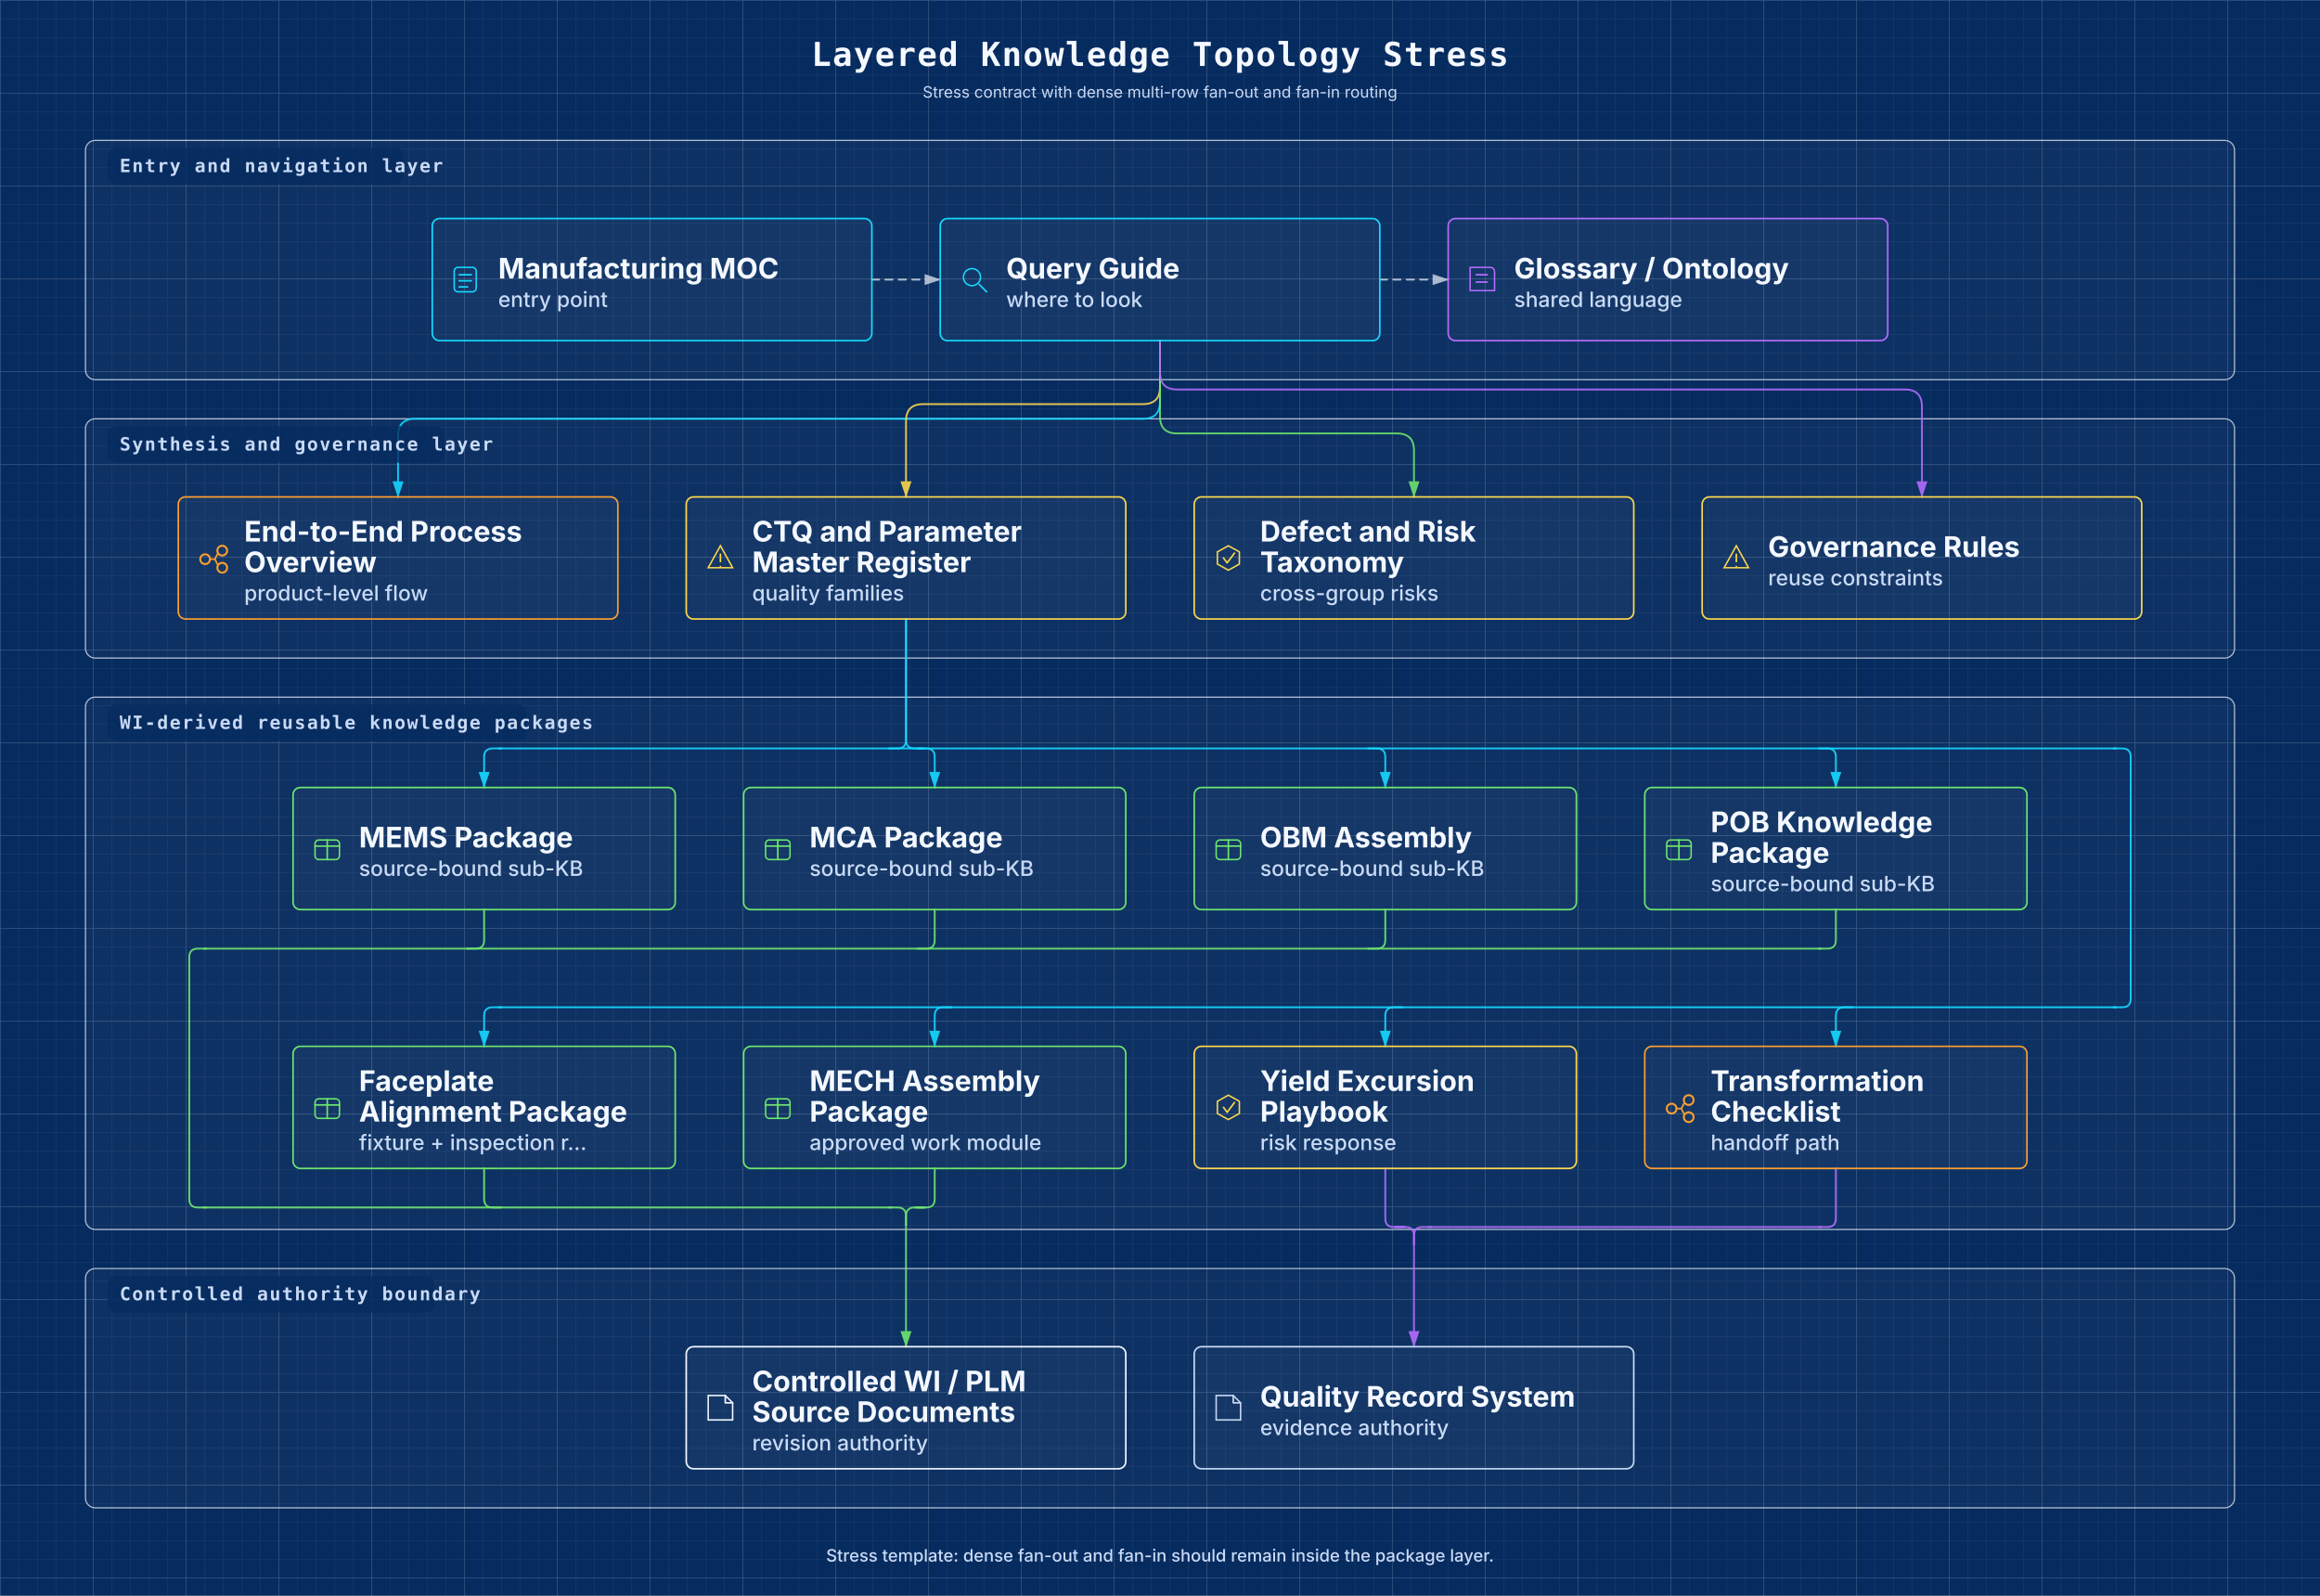
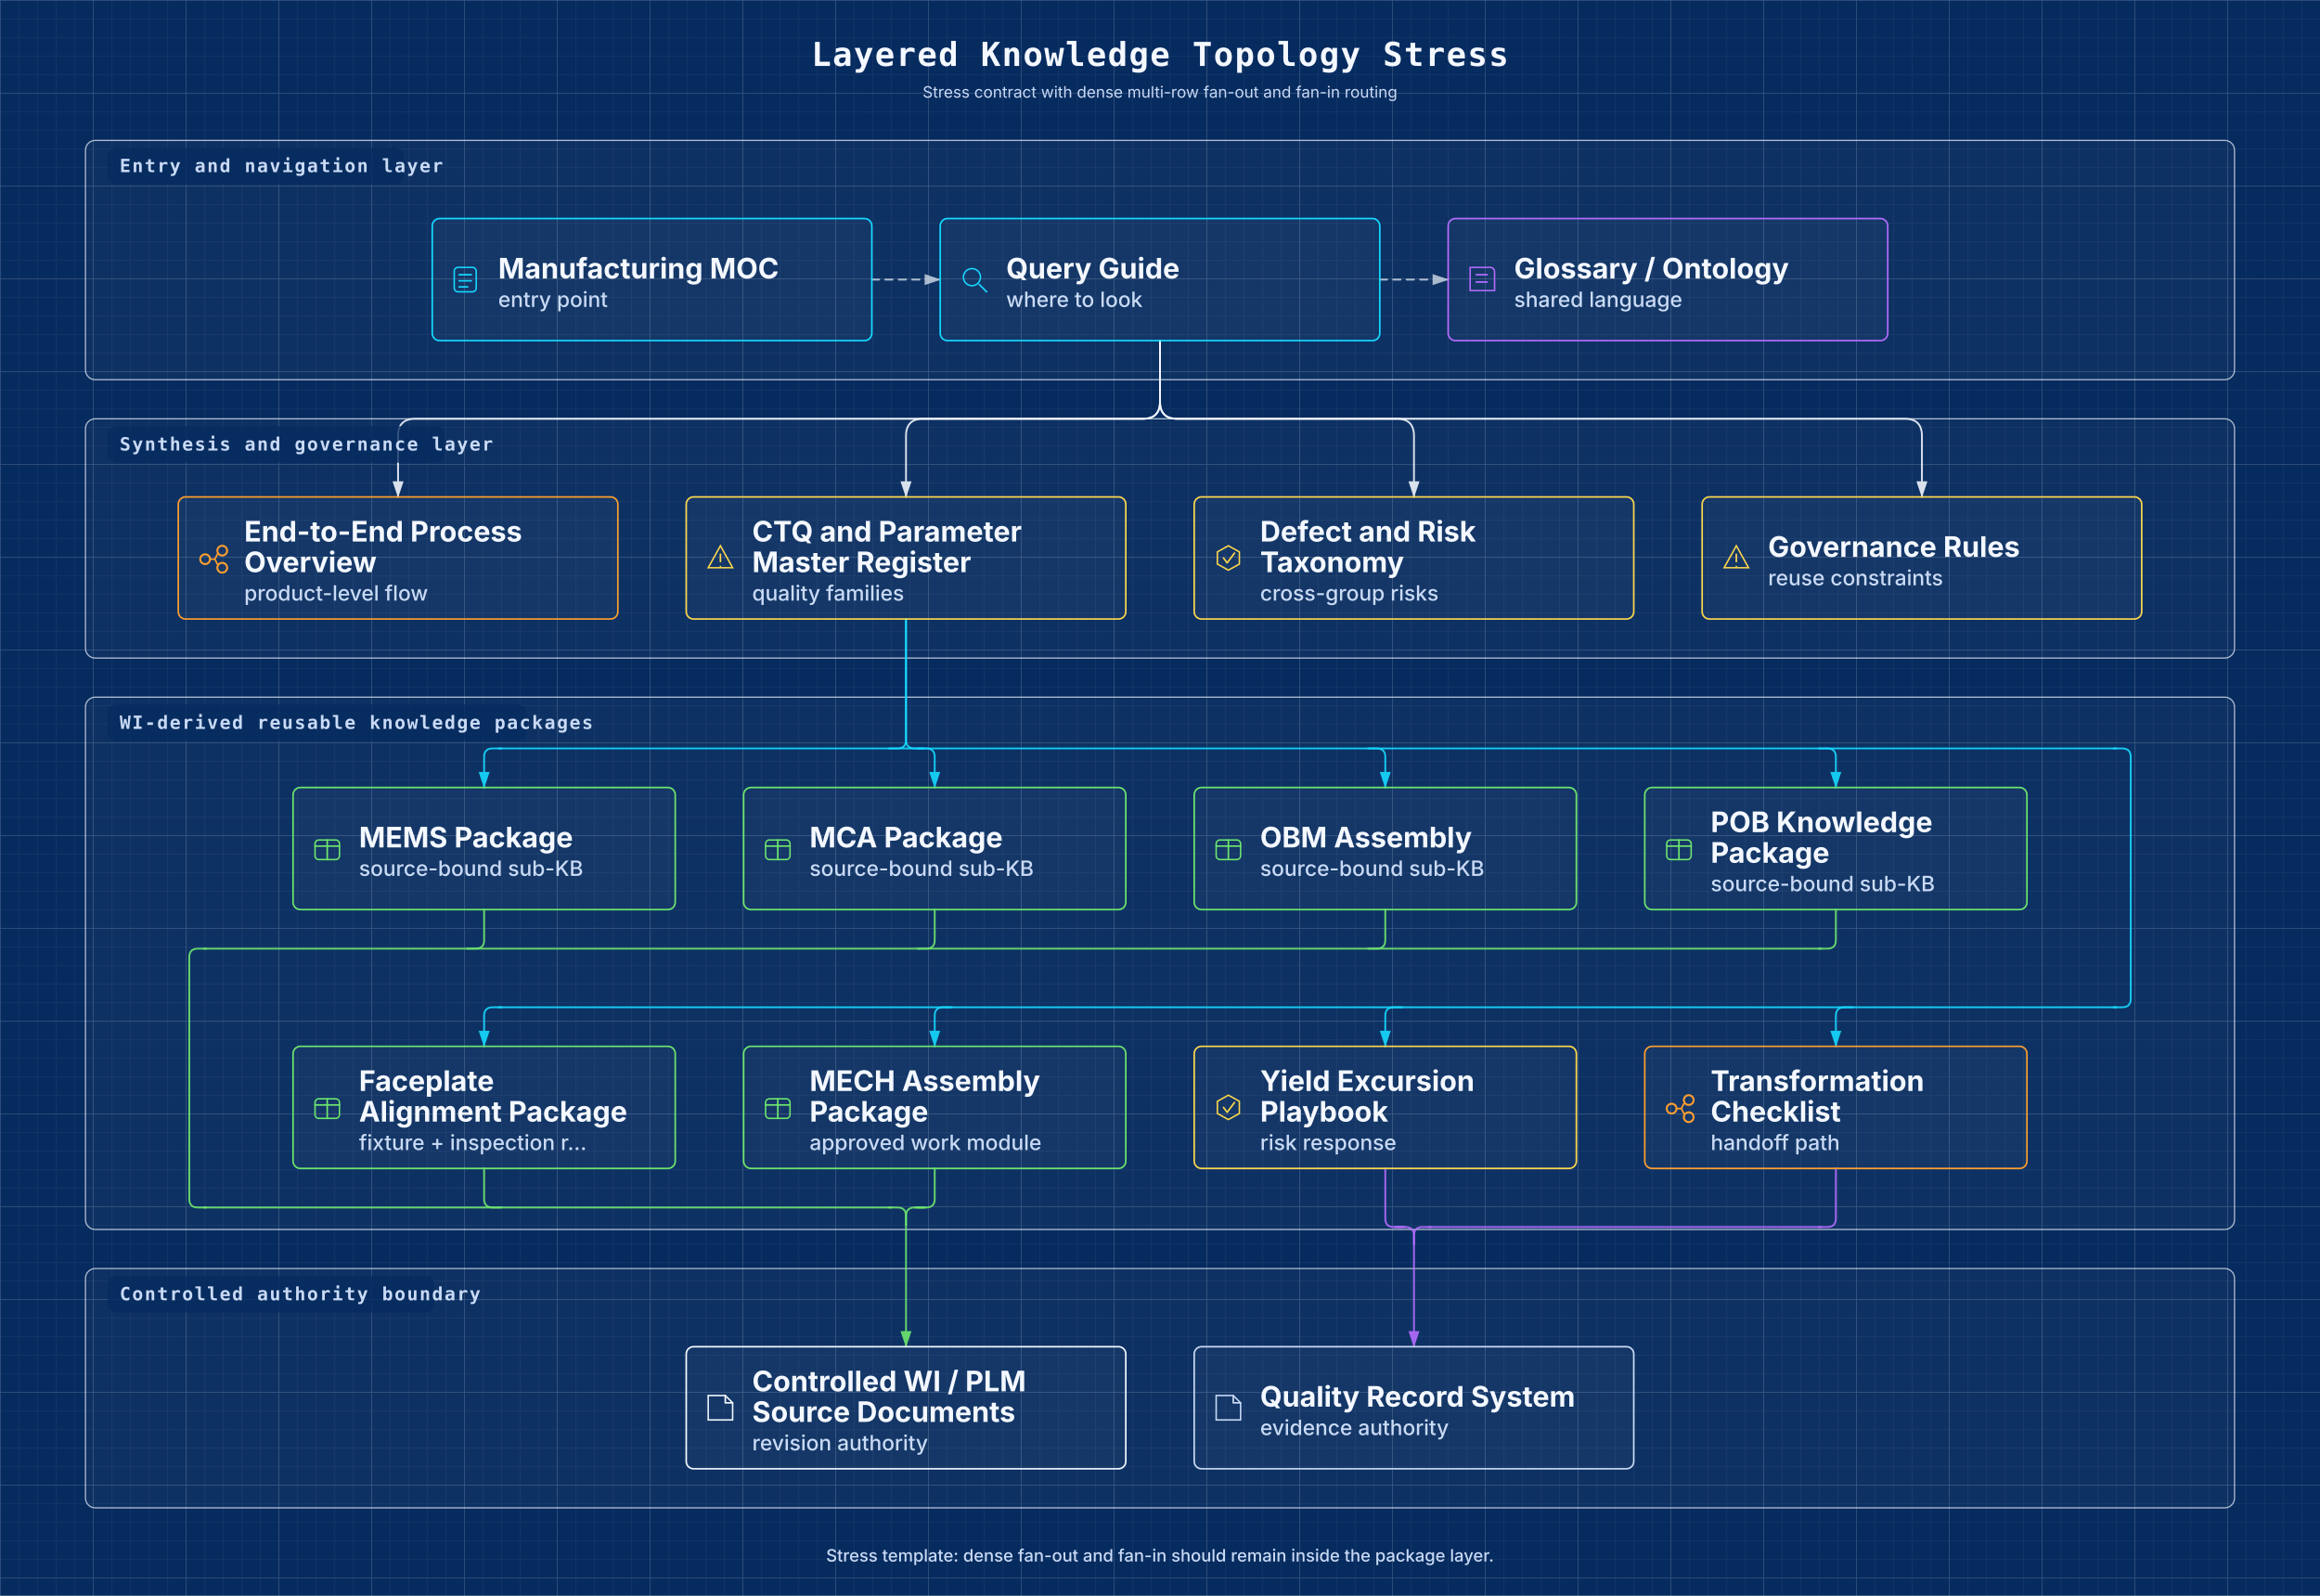
<svg xmlns="http://www.w3.org/2000/svg" width="1900" height="1307" viewBox="0 0 1900 1307" role="img" aria-label="Layered Knowledge Topology Stress" data-style="accent-blueprint" data-diagram-type="layered_knowledge_topology">
  <defs>
    <pattern id="blueprint-grid-small" width="15.2" height="15.2" patternUnits="userSpaceOnUse">
      <path d="M 15.2 0 H 0 V 15.2" fill="none" stroke="#FFFFFF" stroke-opacity="0.08" stroke-width="0.89" />
    </pattern>
    <pattern id="blueprint-grid" width="76" height="76" patternUnits="userSpaceOnUse">
      <rect width="76" height="76" fill="url(#blueprint-grid-small)" />
      <path d="M 76 0 H 0 V 76" fill="none" stroke="#FFFFFF" stroke-opacity="0.14" stroke-width="1.27" />
    </pattern>
    <marker id="arrow" markerWidth="10" markerHeight="10" refX="8.5" refY="3" orient="auto" markerUnits="strokeWidth">
      <path d="M0,0 L0,6 L9,3 z" fill="context-stroke" />
    </marker>
    <marker id="arrow-fanout" markerWidth="10" markerHeight="10" refX="8.5" refY="3" orient="auto" markerUnits="strokeWidth">
      <path d="M0,0 L0,6 L9,3 z" fill="context-stroke" />
    </marker>
    <marker id="arrow-fanin" markerWidth="10" markerHeight="10" refX="8.5" refY="3" orient="auto" markerUnits="strokeWidth">
      <path d="M0,0 L0,6 L9,3 z" fill="context-stroke" />
    </marker>
    <style>
    [data-style="accent-blueprint"] .title{font:700 27px IBM Plex Mono,JetBrains Mono,Consolas,monospace;fill:#F4F8FF;letter-spacing:.04em;text-transform:uppercase}
    [data-style="accent-blueprint"] .subtitle{font:400 13px IBM Plex Sans,Inter,Roboto Condensed,DIN,Segoe UI,Aptos,Arial,sans-serif;fill:#C9DAF5}
    [data-style="accent-blueprint"] .group-label{font:700 15px IBM Plex Mono,JetBrains Mono,Consolas,monospace;fill:#C9DAF5;letter-spacing:.08em;text-transform:uppercase}
    [data-style="accent-blueprint"] .card-title{font:700 17px IBM Plex Sans,Inter,Roboto Condensed,DIN,Segoe UI,Aptos,Arial,sans-serif;fill:#F4F8FF}
    [data-style="accent-blueprint"] .card-sub{font:500 13px IBM Plex Sans,Inter,Roboto Condensed,DIN,Segoe UI,Aptos,Arial,sans-serif;fill:#C9DAF5}
    [data-style="accent-blueprint"] .edge{fill:none;stroke:#F4F8FF;stroke-width:1.5;stroke-linecap:round;stroke-linejoin:round;opacity:0.88}
    [data-style="accent-blueprint"] .fanout{stroke:#FF9F2E;opacity:0.9}
    [data-style="accent-blueprint"] .fanin{stroke:#6EE66E;opacity:0.9}
    [data-style="accent-blueprint"] .route-shared{marker-end:none}
    [data-style="accent-blueprint"] .edge-dashed{stroke-dasharray:6 5;opacity:0.68}
    [data-style="accent-blueprint"] .note{font:500 14px IBM Plex Sans,Inter,Roboto Condensed,DIN,Segoe UI,Aptos,Arial,sans-serif;fill:#C9DAF5}
    [data-style="accent-blueprint"] .mono{font-family:IBM Plex Mono,JetBrains Mono,Consolas,monospace}
    [data-style="accent-blueprint"] .table-header{font:700 15.5px IBM Plex Mono,JetBrains Mono,Consolas,monospace;fill:#F4F8FF;letter-spacing:.08em;text-transform:uppercase}
    [data-style="accent-blueprint"] .table-cell{font:500 17px IBM Plex Sans,Inter,Roboto Condensed,DIN,Segoe UI,Aptos,Arial,sans-serif;fill:#F4F8FF}
    [data-style="accent-blueprint"] .table-cell-secondary{font:500 17px IBM Plex Sans,Inter,Roboto Condensed,DIN,Segoe UI,Aptos,Arial,sans-serif;fill:#C9DAF5}
    [data-style="accent-blueprint"] .info-panel-title{font:700 15px IBM Plex Mono,JetBrains Mono,Consolas,monospace;fill:#F4F8FF;letter-spacing:.08em;text-transform:uppercase}
    [data-style="accent-blueprint"] .info-panel-item{font:500 14px IBM Plex Sans,Inter,Roboto Condensed,DIN,Segoe UI,Aptos,Arial,sans-serif;fill:#C9DAF5}
    [data-style="accent-blueprint"] .tree-level-label{font:700 15px IBM Plex Mono,JetBrains Mono,Consolas,monospace;fill:#C9DAF5;letter-spacing:.08em;text-transform:uppercase}
    [data-style="accent-blueprint"] .hub-label{font:700 15px IBM Plex Mono,JetBrains Mono,Consolas,monospace;fill:#C9DAF5;letter-spacing:.08em;text-transform:uppercase}
    [data-style="accent-blueprint"] .icon-line{fill:none;stroke-width:1.3;stroke-linecap:round;stroke-linejoin:round}
  </style>
  </defs>
  <rect x="0" y="0" width="1900" height="1307" rx="0" fill="#062B5F" />
  <rect x="0" y="0" width="1900" height="1307" rx="0" fill="url(#blueprint-grid)" opacity="1" />
  <text x="950.0" y="54" text-anchor="middle" class="title">Layered Knowledge Topology Stress</text>
  <text x="950.0" y="80.0" text-anchor="middle" class="subtitle">Stress contract with dense multi-row fan-out and fan-in routing</text>
  <rect x="70" y="115" width="1760" height="196" class="group-panel" rx="8" fill="#FFFFFF" fill-opacity="0.03" stroke="#F4F8FF" stroke-opacity="0.7" stroke-width="1" />
  <rect x="70" y="343" width="1760" height="196" class="group-panel" rx="8" fill="#FFFFFF" fill-opacity="0.03" stroke="#F4F8FF" stroke-opacity="0.7" stroke-width="1" />
  <rect x="70" y="571" width="1760" height="436" class="group-panel" rx="8" fill="#FFFFFF" fill-opacity="0.03" stroke="#F4F8FF" stroke-opacity="0.7" stroke-width="1" />
  <rect x="70" y="1039" width="1760" height="196" class="group-panel" rx="8" fill="#FFFFFF" fill-opacity="0.03" stroke="#F4F8FF" stroke-opacity="0.7" stroke-width="1" />
  <path d="M 742.0 507.0 L 742.0 606.0 Q 742.0 613.0 735.0 613.0 L 728.0 613.0" class="edge fanout route-shared branch" style="stroke:#16D9FF" data-route-family="1" data-route-color="#16D9FF" />
  <path d="M 742.0 507.0 L 742.0 606.0 Q 742.0 613.0 749.0 613.0 L 756.0 613.0" class="edge fanout route-shared branch" style="stroke:#16D9FF" data-route-family="1" data-route-color="#16D9FF" />
  <path d="M 1731.0 613.0 L 1738.0 613.0 Q 1745.0 613.0 1745.0 620.0 L 1745.0 818.0 Q 1745.0 825.0 1738.0 825.0 L 1731.0 825.0" class="edge fanout route-shared trunk" style="stroke:#16D9FF" data-route-family="1" data-route-color="#16D9FF" />
  <path d="M 408.5 613.0 L 1733.0 613.0" class="edge fanout route-shared bus" style="stroke:#16D9FF" data-route-family="1" data-route-color="#16D9FF" />
  <path d="M 410.5 613.0 L 403.5 613.0 Q 396.5 613.0 396.5 620.0 L 396.5 645.0" class="edge fanout terminal" marker-end="url(#arrow-fanout)" style="stroke:#16D9FF" data-route-family="1" data-route-color="#16D9FF" />
  <path d="M 751.5 613.0 L 758.5 613.0 Q 765.5 613.0 765.5 620.0 L 765.5 645.0" class="edge fanout terminal" marker-end="url(#arrow-fanout)" style="stroke:#16D9FF" data-route-family="1" data-route-color="#16D9FF" />
  <path d="M 1120.5 613.0 L 1127.5 613.0 Q 1134.5 613.0 1134.5 620.0 L 1134.5 645.0" class="edge fanout terminal" marker-end="url(#arrow-fanout)" style="stroke:#16D9FF" data-route-family="1" data-route-color="#16D9FF" />
  <path d="M 1489.5 613.0 L 1496.5 613.0 Q 1503.5 613.0 1503.5 620.0 L 1503.5 645.0" class="edge fanout terminal" marker-end="url(#arrow-fanout)" style="stroke:#16D9FF" data-route-family="1" data-route-color="#16D9FF" />
  <path d="M 408.5 825.0 L 1733.0 825.0" class="edge fanout route-shared bus" style="stroke:#16D9FF" data-route-family="1" data-route-color="#16D9FF" />
  <path d="M 410.5 825.0 L 403.5 825.0 Q 396.5 825.0 396.5 832.0 L 396.5 857.0" class="edge fanout terminal" marker-end="url(#arrow-fanout)" style="stroke:#16D9FF" data-route-family="1" data-route-color="#16D9FF" />
  <path d="M 779.5 825.0 L 772.5 825.0 Q 765.5 825.0 765.5 832.0 L 765.5 857.0" class="edge fanout terminal" marker-end="url(#arrow-fanout)" style="stroke:#16D9FF" data-route-family="1" data-route-color="#16D9FF" />
  <path d="M 1148.5 825.0 L 1141.5 825.0 Q 1134.5 825.0 1134.5 832.0 L 1134.5 857.0" class="edge fanout terminal" marker-end="url(#arrow-fanout)" style="stroke:#16D9FF" data-route-family="1" data-route-color="#16D9FF" />
  <path d="M 1517.5 825.0 L 1510.5 825.0 Q 1503.5 825.0 1503.5 832.0 L 1503.5 857.0" class="edge fanout terminal" marker-end="url(#arrow-fanout)" style="stroke:#16D9FF" data-route-family="1" data-route-color="#16D9FF" />
  <path d="M 169.0 777.0 L 162.0 777.0 Q 155.0 777.0 155.0 784.0 L 155.0 982.0 Q 155.0 989.0 162.0 989.0 L 169.0 989.0" class="edge fanin route-shared trunk" style="stroke:#6EE66E" data-route-family="0" data-route-color="#6EE66E" />
  <path d="M 396.5 745.0 L 396.5 770.0 Q 396.5 777.0 389.5 777.0 L 382.5 777.0" class="edge fanin route-shared branch" style="stroke:#6EE66E" data-route-family="0" data-route-color="#6EE66E" />
  <path d="M 765.5 745.0 L 765.5 770.0 Q 765.5 777.0 758.5 777.0 L 751.5 777.0" class="edge fanin route-shared branch" style="stroke:#6EE66E" data-route-family="0" data-route-color="#6EE66E" />
  <path d="M 1134.5 745.0 L 1134.5 770.0 Q 1134.5 777.0 1127.5 777.0 L 1120.5 777.0" class="edge fanin route-shared branch" style="stroke:#6EE66E" data-route-family="0" data-route-color="#6EE66E" />
  <path d="M 1503.5 745.0 L 1503.5 770.0 Q 1503.5 777.0 1496.5 777.0 L 1489.5 777.0" class="edge fanin route-shared branch" style="stroke:#6EE66E" data-route-family="0" data-route-color="#6EE66E" />
  <path d="M 167.0 777.0 L 1491.5 777.0" class="edge fanin route-shared bus" style="stroke:#6EE66E" data-route-family="0" data-route-color="#6EE66E" />
  <path d="M 396.5 957.0 L 396.5 982.0 Q 396.5 989.0 403.5 989.0 L 410.5 989.0" class="edge fanin route-shared branch" style="stroke:#6EE66E" data-route-family="0" data-route-color="#6EE66E" />
  <path d="M 765.5 957.0 L 765.5 982.0 Q 765.5 989.0 758.5 989.0 L 751.5 989.0" class="edge fanin route-shared branch" style="stroke:#6EE66E" data-route-family="0" data-route-color="#6EE66E" />
  <path d="M 167.0 989.0 L 730.0 989.0" class="edge fanin route-shared bus" style="stroke:#6EE66E" data-route-family="0" data-route-color="#6EE66E" />
  <path d="M 749.5 989.0 L 758.0 989.0" class="edge fanin route-shared bus" style="stroke:#6EE66E" data-route-family="0" data-route-color="#6EE66E" />
  <path d="M 728.0 989.0 L 735.0 989.0 Q 742.0 989.0 742.0 996.0 L 742.0 1003.0" class="edge fanin route-shared merge" style="stroke:#6EE66E" data-route-family="0" data-route-color="#6EE66E" />
  <path d="M 756.0 989.0 L 749.0 989.0 Q 742.0 989.0 742.0 996.0 L 742.0 1003.0" class="edge fanin route-shared merge" style="stroke:#6EE66E" data-route-family="0" data-route-color="#6EE66E" />
  <path d="M 742.0 1003.0 L 742.0 1103.0" class="edge fanin terminal" marker-end="url(#arrow-fanin)" style="stroke:#6EE66E" data-route-family="0" data-route-color="#6EE66E" />
  <path d="M 1134.5 957.0 L 1134.5 998.0 Q 1134.5 1005.0 1141.5 1005.0 L 1148.5 1005.0" class="edge fanin route-shared branch" style="stroke:#B56CFF" data-route-family="1" data-route-color="#B56CFF" />
  <path d="M 1503.5 957.0 L 1503.5 998.0 Q 1503.5 1005.0 1496.5 1005.0 L 1489.5 1005.0" class="edge fanin route-shared branch" style="stroke:#B56CFF" data-route-family="1" data-route-color="#B56CFF" />
  <path d="M 1142.0 1005.0 L 1150.5 1005.0" class="edge fanin route-shared bus" style="stroke:#B56CFF" data-route-family="1" data-route-color="#B56CFF" />
  <path d="M 1170.0 1005.0 L 1491.5 1005.0" class="edge fanin route-shared bus" style="stroke:#B56CFF" data-route-family="1" data-route-color="#B56CFF" />
  <path d="M 1144.0 1005.0 L 1151.0 1005.0 Q 1158.0 1005.0 1158.0 1012.0 L 1158.0 1019.0" class="edge fanin route-shared merge" style="stroke:#B56CFF" data-route-family="1" data-route-color="#B56CFF" />
  <path d="M 1172.0 1005.0 L 1165.0 1005.0 Q 1158.0 1005.0 1158.0 1012.0 L 1158.0 1019.0" class="edge fanin route-shared merge" style="stroke:#B56CFF" data-route-family="1" data-route-color="#B56CFF" />
  <path d="M 1158.0 1019.0 L 1158.0 1103.0" class="edge fanin terminal" marker-end="url(#arrow-fanin)" style="stroke:#B56CFF" data-route-family="1" data-route-color="#B56CFF" />
  <path d="M 714.0 229.0 L 770.0 229.0" class="edge edge-dashed" marker-end="url(#arrow)" />
  <path d="M 1130.0 229.0 L 1186.0 229.0" class="edge edge-dashed" marker-end="url(#arrow)" />
-   <path d="M 950.0 279 L 950.0 329.0 Q 950.0 343.0 936.0 343.0 L 340.0 343.0 Q 326.0 343.0 326.0 357.0 L 326.0 407" class="edge direct-link" marker-end="url(#arrow)" style="stroke:#16D9FF" data-route-color="#16D9FF" data-direct-corridor="down:279:407" data-direct-lane="0" data-lane-shift="0.0" />
-   <path d="M 950.0 279 L 950.0 317.0 Q 950.0 331.0 936.0 331.0 L 756.0 331.0 Q 742.0 331.0 742.0 345.0 L 742.0 407" class="edge direct-link" marker-end="url(#arrow)" style="stroke:#FFD84D" data-route-color="#FFD84D" data-direct-corridor="down:279:407" data-direct-lane="1" data-lane-shift="-12.0" />
-   <path d="M 950.0 279 L 950.0 341.0 Q 950.0 355.0 964.0 355.0 L 1144.0 355.0 Q 1158.0 355.0 1158.0 369.0 L 1158.0 407" class="edge direct-link" marker-end="url(#arrow)" style="stroke:#6EE66E" data-route-color="#6EE66E" data-direct-corridor="down:279:407" data-direct-lane="2" data-lane-shift="12.0" />
-   <path d="M 950.0 279 L 950.0 305.0 Q 950.0 319.0 964.0 319.0 L 1560.0 319.0 Q 1574.0 319.0 1574.0 333.0 L 1574.0 407" class="edge direct-link" marker-end="url(#arrow)" style="stroke:#B56CFF" data-route-color="#B56CFF" data-direct-corridor="down:279:407" data-direct-lane="3" data-lane-shift="-24.0" />
+   <path d="M 950.0 279 L 950.0 329.0 Q 950.0 343.0 936.0 343.0 L 340.0 343.0 Q 326.0 343.0 326.0 357.0 L 326.0 407" class="edge" marker-end="url(#arrow)" />
+   <path d="M 950.0 279 L 950.0 329.0 Q 950.0 343.0 936.0 343.0 L 756.0 343.0 Q 742.0 343.0 742.0 357.0 L 742.0 407" class="edge" marker-end="url(#arrow)" />
+   <path d="M 950.0 279 L 950.0 329.0 Q 950.0 343.0 964.0 343.0 L 1144.0 343.0 Q 1158.0 343.0 1158.0 357.0 L 1158.0 407" class="edge" marker-end="url(#arrow)" />
+   <path d="M 950.0 279 L 950.0 329.0 Q 950.0 343.0 964.0 343.0 L 1560.0 343.0 Q 1574.0 343.0 1574.0 357.0 L 1574.0 407" class="edge" marker-end="url(#arrow)" />
  <g class="group-label-wrap">
    <rect x="88" y="121" width="242.4" height="30" rx="7" fill="#062B5F" fill-opacity="0.78" />
    <text x="98" y="141" class="group-label">Entry and navigation layer</text>
  </g>
  <g class="group-label-wrap">
    <rect x="88" y="349" width="276.0" height="30" rx="7" fill="#062B5F" fill-opacity="0.78" />
    <text x="98" y="369" class="group-label">Synthesis and governance layer</text>
  </g>
  <g class="group-label-wrap">
    <rect x="88" y="577" width="343.2" height="30" rx="7" fill="#062B5F" fill-opacity="0.78" />
    <text x="98" y="597" class="group-label">WI-derived reusable knowledge packages</text>
  </g>
  <g class="group-label-wrap">
    <rect x="88" y="1045" width="267.6" height="30" rx="7" fill="#062B5F" fill-opacity="0.78" />
    <text x="98" y="1065" class="group-label">Controlled authority boundary</text>
  </g>
  <g id="node-moc" class="card node-card">
    <rect x="354.0" y="179" width="360" height="100" rx="6" fill="#FFFFFF" fill-opacity="0.03" stroke="#16D9FF" stroke-width="1.3" />
    <rect x="372.0" y="219.0" width="18" height="20" rx="3" fill="none" stroke="#16D9FF" stroke-width="1.2" />
    <path d="M376.0,225.0 H386.0 M376.0,230.0 H386.0 M376.0,235.0 H383.0" class="icon-line" stroke="#16D9FF" />
    <text x="408.0" y="228.087" text-anchor="start" class="card-title" style="font-size:23.2px">Manufacturing MOC</text>
    <text x="408.0" y="251.405" text-anchor="start" class="card-sub" style="font-size:17.3px">entry point</text>
  </g>
  <g id="node-query" class="card node-card">
    <rect x="770.0" y="179" width="360" height="100" rx="6" fill="#FFFFFF" fill-opacity="0.03" stroke="#16D9FF" stroke-width="1.3" />
    <circle cx="796.0" cy="227.0" r="7" fill="none" stroke="#16D9FF" stroke-width="1.2" />
    <path d="M802.0,233.0 L808.0,239.0" class="icon-line" stroke="#16D9FF" />
    <text x="824.0" y="228.087" text-anchor="start" class="card-title" style="font-size:23.2px">Query Guide</text>
    <text x="824.0" y="251.405" text-anchor="start" class="card-sub" style="font-size:17.3px">where to look</text>
  </g>
  <g id="node-glossary" class="card node-card">
    <rect x="1186.0" y="179" width="360" height="100" rx="6" fill="#FFFFFF" fill-opacity="0.03" stroke="#B56CFF" stroke-width="1.3" />
    <path d="M1204.0,219.0 H1220.0 Q1224.0,219.0 1224.0,223.0 V238.0 H1204.0 Z" fill="none" stroke="#B56CFF" stroke-width="1.2" />
    <path d="M1209.0,225.0 H1218.0 M1209.0,231.0 H1218.0" class="icon-line" stroke="#B56CFF" />
    <text x="1240.0" y="228.087" text-anchor="start" class="card-title" style="font-size:23.2px">Glossary / Ontology</text>
    <text x="1240.0" y="251.405" text-anchor="start" class="card-sub" style="font-size:17.3px">shared language</text>
  </g>
  <g id="node-process" class="card node-card">
    <rect x="146.0" y="407" width="360" height="100" rx="6" fill="#FFFFFF" fill-opacity="0.03" stroke="#FF9F2E" stroke-width="1.3" />
    <circle cx="168.0" cy="458.0" r="4" fill="none" stroke="#FF9F2E" stroke-width="1.6" />
    <circle cx="182.0" cy="451.0" r="4" fill="none" stroke="#FF9F2E" stroke-width="1.6" />
    <circle cx="182.0" cy="465.0" r="4" fill="none" stroke="#FF9F2E" stroke-width="1.6" />
    <path d="M172.0,458.0 H176.0 M178.0,454.0 L176.0,458.0 L178.0,462.0" class="icon-line" stroke="#FF9F2E" />
    <text x="200.0" y="443.549" text-anchor="start" class="card-title" style="font-size:23.2px">End-to-End Process</text>
    <text x="200.0" y="468.626" text-anchor="start" class="card-title" style="font-size:23.2px">Overview</text>
    <text x="200.0" y="491.943" text-anchor="start" class="card-sub" style="font-size:17.3px">product-level flow</text>
  </g>
  <g id="node-parameter_master" class="card node-card">
    <rect x="562.0" y="407" width="360" height="100" rx="6" fill="#FFFFFF" fill-opacity="0.03" stroke="#FFD84D" stroke-width="1.3" />
    <path d="M590.0,447.0 L600.0,465.0 H580.0 Z" fill="none" stroke="#FFD84D" stroke-width="1.2" />
    <path d="M590.0,454.0 V460.0 M590.0,464.0 V464.0" class="icon-line" stroke="#FFD84D" />
    <text x="616.0" y="443.549" text-anchor="start" class="card-title" style="font-size:23.2px">CTQ and Parameter</text>
    <text x="616.0" y="468.626" text-anchor="start" class="card-title" style="font-size:23.2px">Master Register</text>
    <text x="616.0" y="491.943" text-anchor="start" class="card-sub" style="font-size:17.3px">quality families</text>
  </g>
  <g id="node-risk_model" class="card node-card">
    <rect x="978.0" y="407" width="360" height="100" rx="6" fill="#FFFFFF" fill-opacity="0.03" stroke="#FFD84D" stroke-width="1.3" />
    <path d="M1006.0,447.0 L1015.0,452.0 V462.0 L1006.0,467.0 L997.0,462.0 V452.0 Z" fill="none" stroke="#FFD84D" stroke-width="1.2" />
    <path d="M1002.0,457.0 L1005.0,461.0 L1011.0,453.0" class="icon-line" stroke="#FFD84D" />
    <text x="1032.0" y="443.549" text-anchor="start" class="card-title" style="font-size:23.2px">Defect and Risk</text>
    <text x="1032.0" y="468.626" text-anchor="start" class="card-title" style="font-size:23.2px">Taxonomy</text>
    <text x="1032.0" y="491.943" text-anchor="start" class="card-sub" style="font-size:17.3px">cross-group risks</text>
  </g>
  <g id="node-governance" class="card node-card">
    <rect x="1394.0" y="407" width="360" height="100" rx="6" fill="#FFFFFF" fill-opacity="0.03" stroke="#FFD84D" stroke-width="1.3" />
    <path d="M1422.0,447.0 L1432.0,465.0 H1412.0 Z" fill="none" stroke="#FFD84D" stroke-width="1.2" />
    <path d="M1422.0,454.0 V460.0 M1422.0,464.0 V464.0" class="icon-line" stroke="#FFD84D" />
    <text x="1448.0" y="456.087" text-anchor="start" class="card-title" style="font-size:23.2px">Governance Rules</text>
    <text x="1448.0" y="479.405" text-anchor="start" class="card-sub" style="font-size:17.3px">reuse constraints</text>
  </g>
  <g id="node-package_a" class="card node-card">
    <rect x="240.0" y="645" width="313.0" height="100" rx="6" fill="#FFFFFF" fill-opacity="0.03" stroke="#6EE66E" stroke-width="1.3" />
    <rect x="258.0" y="688.0" width="20" height="16" rx="3" fill="none" stroke="#6EE66E" stroke-width="1.2" />
    <path d="M258.0,693.0 H278.0 M268.0,688.0 V704.0" class="icon-line" stroke="#6EE66E" />
    <text x="294.0" y="694.087" text-anchor="start" class="card-title" style="font-size:23.2px">MEMS Package</text>
    <text x="294.0" y="717.405" text-anchor="start" class="card-sub" style="font-size:17.3px">source-bound sub-KB</text>
  </g>
  <g id="node-package_b" class="card node-card">
    <rect x="609.0" y="645" width="313.0" height="100" rx="6" fill="#FFFFFF" fill-opacity="0.03" stroke="#6EE66E" stroke-width="1.3" />
    <rect x="627.0" y="688.0" width="20" height="16" rx="3" fill="none" stroke="#6EE66E" stroke-width="1.2" />
    <path d="M627.0,693.0 H647.0 M637.0,688.0 V704.0" class="icon-line" stroke="#6EE66E" />
    <text x="663.0" y="694.087" text-anchor="start" class="card-title" style="font-size:23.2px">MCA Package</text>
    <text x="663.0" y="717.405" text-anchor="start" class="card-sub" style="font-size:17.3px">source-bound sub-KB</text>
  </g>
  <g id="node-package_c" class="card node-card">
    <rect x="978.0" y="645" width="313.0" height="100" rx="6" fill="#FFFFFF" fill-opacity="0.03" stroke="#6EE66E" stroke-width="1.3" />
    <rect x="996.0" y="688.0" width="20" height="16" rx="3" fill="none" stroke="#6EE66E" stroke-width="1.2" />
    <path d="M996.0,693.0 H1016.0 M1006.0,688.0 V704.0" class="icon-line" stroke="#6EE66E" />
    <text x="1032.0" y="694.087" text-anchor="start" class="card-title" style="font-size:23.2px">OBM Assembly</text>
    <text x="1032.0" y="717.405" text-anchor="start" class="card-sub" style="font-size:17.3px">source-bound sub-KB</text>
  </g>
  <g id="node-package_d" class="card node-card">
    <rect x="1347.0" y="645" width="313.0" height="100" rx="6" fill="#FFFFFF" fill-opacity="0.03" stroke="#6EE66E" stroke-width="1.3" />
    <rect x="1365.0" y="688.0" width="20" height="16" rx="3" fill="none" stroke="#6EE66E" stroke-width="1.2" />
    <path d="M1365.0,693.0 H1385.0 M1375.0,688.0 V704.0" class="icon-line" stroke="#6EE66E" />
    <text x="1401.0" y="681.549" text-anchor="start" class="card-title" style="font-size:23.2px">POB Knowledge</text>
    <text x="1401.0" y="706.626" text-anchor="start" class="card-title" style="font-size:23.2px">Package</text>
    <text x="1401.0" y="729.943" text-anchor="start" class="card-sub" style="font-size:17.3px">source-bound sub-KB</text>
  </g>
  <g id="node-package_e" class="card node-card">
    <rect x="240.0" y="857" width="313.0" height="100" rx="6" fill="#FFFFFF" fill-opacity="0.03" stroke="#6EE66E" stroke-width="1.3" />
    <rect x="258.0" y="900.0" width="20" height="16" rx="3" fill="none" stroke="#6EE66E" stroke-width="1.2" />
    <path d="M258.0,905.0 H278.0 M268.0,900.0 V916.0" class="icon-line" stroke="#6EE66E" />
    <text x="294.0" y="893.549" text-anchor="start" class="card-title" style="font-size:23.2px">Faceplate</text>
    <text x="294.0" y="918.626" text-anchor="start" class="card-title" style="font-size:23.2px">Alignment Package</text>
    <text x="294.0" y="941.943" text-anchor="start" class="card-sub" style="font-size:17.3px">fixture + inspection r...</text>
  </g>
  <g id="node-package_f" class="card node-card">
    <rect x="609.0" y="857" width="313.0" height="100" rx="6" fill="#FFFFFF" fill-opacity="0.03" stroke="#6EE66E" stroke-width="1.3" />
    <rect x="627.0" y="900.0" width="20" height="16" rx="3" fill="none" stroke="#6EE66E" stroke-width="1.2" />
    <path d="M627.0,905.0 H647.0 M637.0,900.0 V916.0" class="icon-line" stroke="#6EE66E" />
    <text x="663.0" y="893.549" text-anchor="start" class="card-title" style="font-size:23.2px">MECH Assembly</text>
    <text x="663.0" y="918.626" text-anchor="start" class="card-title" style="font-size:23.2px">Package</text>
    <text x="663.0" y="941.943" text-anchor="start" class="card-sub" style="font-size:17.3px">approved work module</text>
  </g>
  <g id="node-package_g" class="card node-card">
    <rect x="978.0" y="857" width="313.0" height="100" rx="6" fill="#FFFFFF" fill-opacity="0.03" stroke="#FFD84D" stroke-width="1.3" />
    <path d="M1006.0,897.0 L1015.0,902.0 V912.0 L1006.0,917.0 L997.0,912.0 V902.0 Z" fill="none" stroke="#FFD84D" stroke-width="1.2" />
    <path d="M1002.0,907.0 L1005.0,911.0 L1011.0,903.0" class="icon-line" stroke="#FFD84D" />
    <text x="1032.0" y="893.549" text-anchor="start" class="card-title" style="font-size:23.2px">Yield Excursion</text>
    <text x="1032.0" y="918.626" text-anchor="start" class="card-title" style="font-size:23.2px">Playbook</text>
    <text x="1032.0" y="941.943" text-anchor="start" class="card-sub" style="font-size:17.3px">risk response</text>
  </g>
  <g id="node-package_h" class="card node-card">
    <rect x="1347.0" y="857" width="313.0" height="100" rx="6" fill="#FFFFFF" fill-opacity="0.03" stroke="#FF9F2E" stroke-width="1.3" />
    <circle cx="1369.0" cy="908.0" r="4" fill="none" stroke="#FF9F2E" stroke-width="1.6" />
    <circle cx="1383.0" cy="901.0" r="4" fill="none" stroke="#FF9F2E" stroke-width="1.6" />
    <circle cx="1383.0" cy="915.0" r="4" fill="none" stroke="#FF9F2E" stroke-width="1.6" />
    <path d="M1373.0,908.0 H1377.0 M1379.0,904.0 L1377.0,908.0 L1379.0,912.0" class="icon-line" stroke="#FF9F2E" />
    <text x="1401.0" y="893.549" text-anchor="start" class="card-title" style="font-size:23.2px">Transformation</text>
    <text x="1401.0" y="918.626" text-anchor="start" class="card-title" style="font-size:23.2px">Checklist</text>
    <text x="1401.0" y="941.943" text-anchor="start" class="card-sub" style="font-size:17.3px">handoff path</text>
  </g>
  <g id="node-plm_docs" class="card node-card">
    <rect x="562.0" y="1103" width="360" height="100" rx="6" fill="#FFFFFF" fill-opacity="0.03" stroke="#F4F8FF" stroke-width="1.3" />
    <path d="M580.0,1143.0 H594.0 L600.0,1149.0 V1163.0 H580.0 Z" fill="none" stroke="#F4F8FF" stroke-width="1.2" />
    <path d="M594.0,1143.0 V1149.0 H600.0" class="icon-line" stroke="#F4F8FF" />
    <text x="616.0" y="1139.549" text-anchor="start" class="card-title" style="font-size:23.2px">Controlled WI / PLM</text>
    <text x="616.0" y="1164.626" text-anchor="start" class="card-title" style="font-size:23.2px">Source Documents</text>
    <text x="616.0" y="1187.943" text-anchor="start" class="card-sub" style="font-size:17.3px">revision authority</text>
  </g>
  <g id="node-quality_records" class="card node-card">
    <rect x="978.0" y="1103" width="360" height="100" rx="6" fill="#FFFFFF" fill-opacity="0.03" stroke="#C9DAF5" stroke-width="1.3" />
    <path d="M996.0,1143.0 H1010.0 L1016.0,1149.0 V1163.0 H996.0 Z" fill="none" stroke="#C9DAF5" stroke-width="1.2" />
    <path d="M1010.0,1143.0 V1149.0 H1016.0" class="icon-line" stroke="#C9DAF5" />
    <text x="1032.0" y="1152.087" text-anchor="start" class="card-title" style="font-size:23.2px">Quality Record System</text>
    <text x="1032.0" y="1175.405" text-anchor="start" class="card-sub" style="font-size:17.3px">evidence authority</text>
  </g>
  <text x="950.0" y="1279" text-anchor="middle" class="note">Stress template: dense fan-out and fan-in should remain inside the package layer.</text>
</svg>
